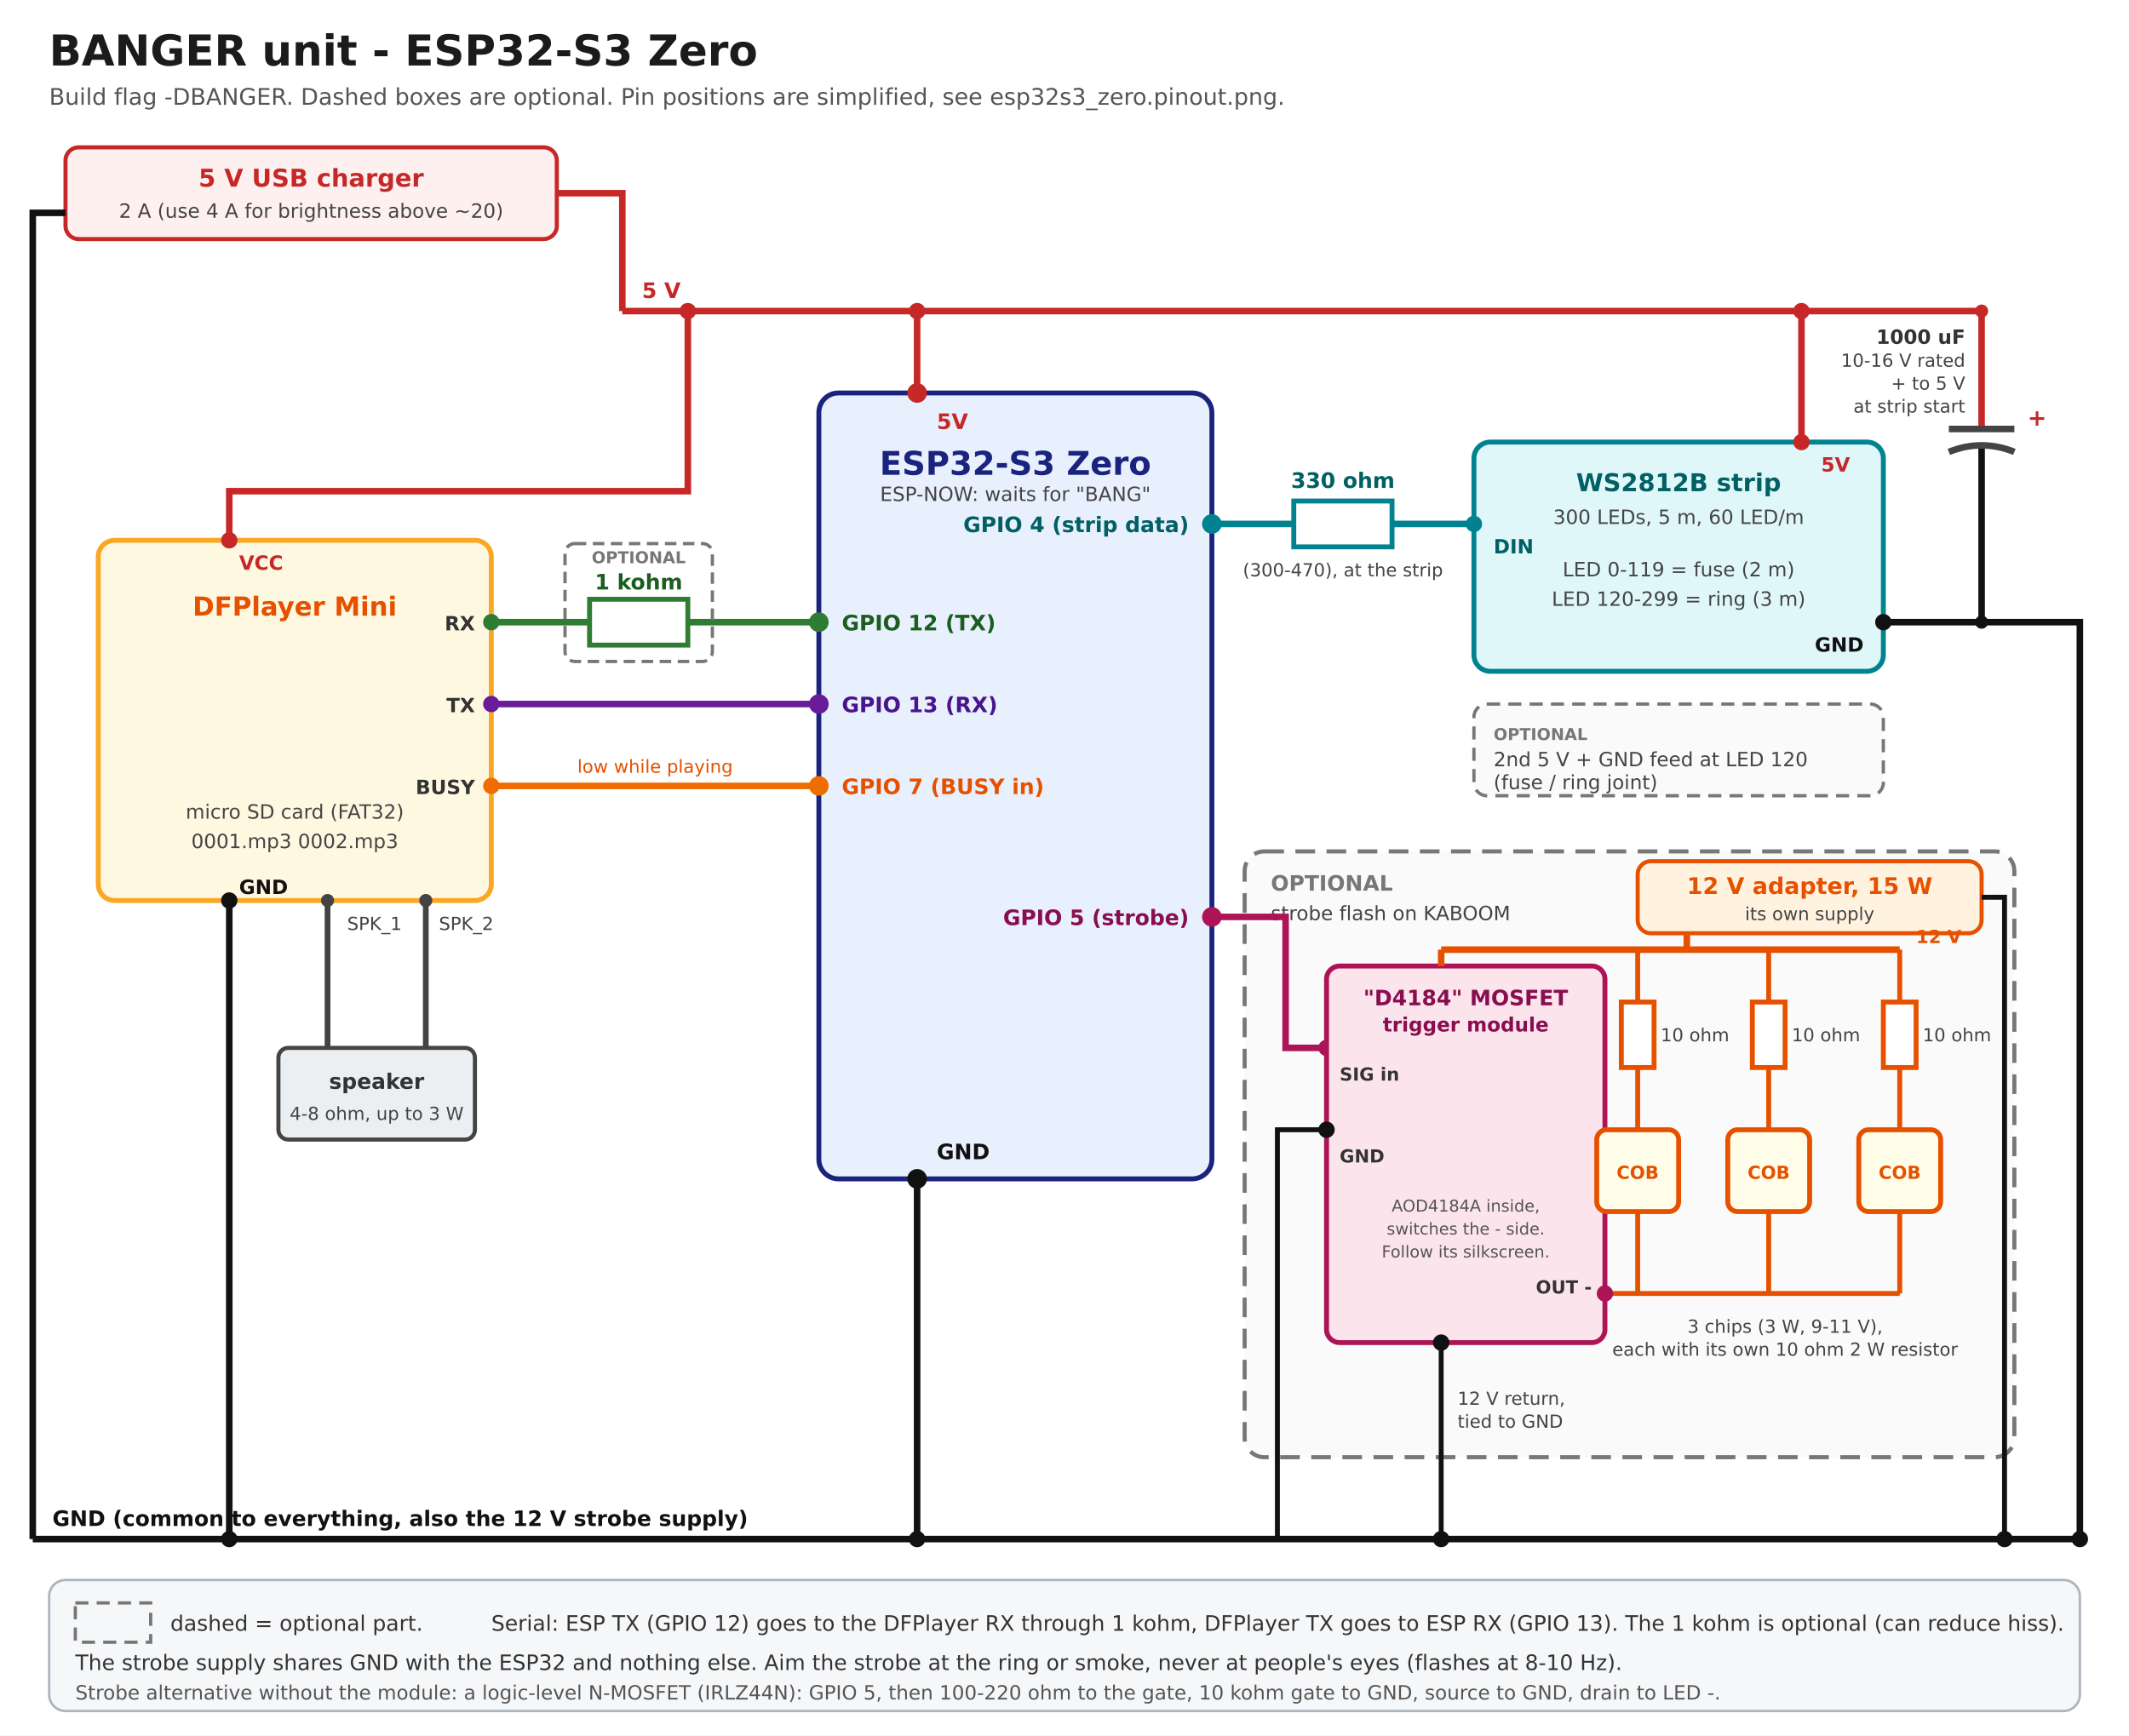
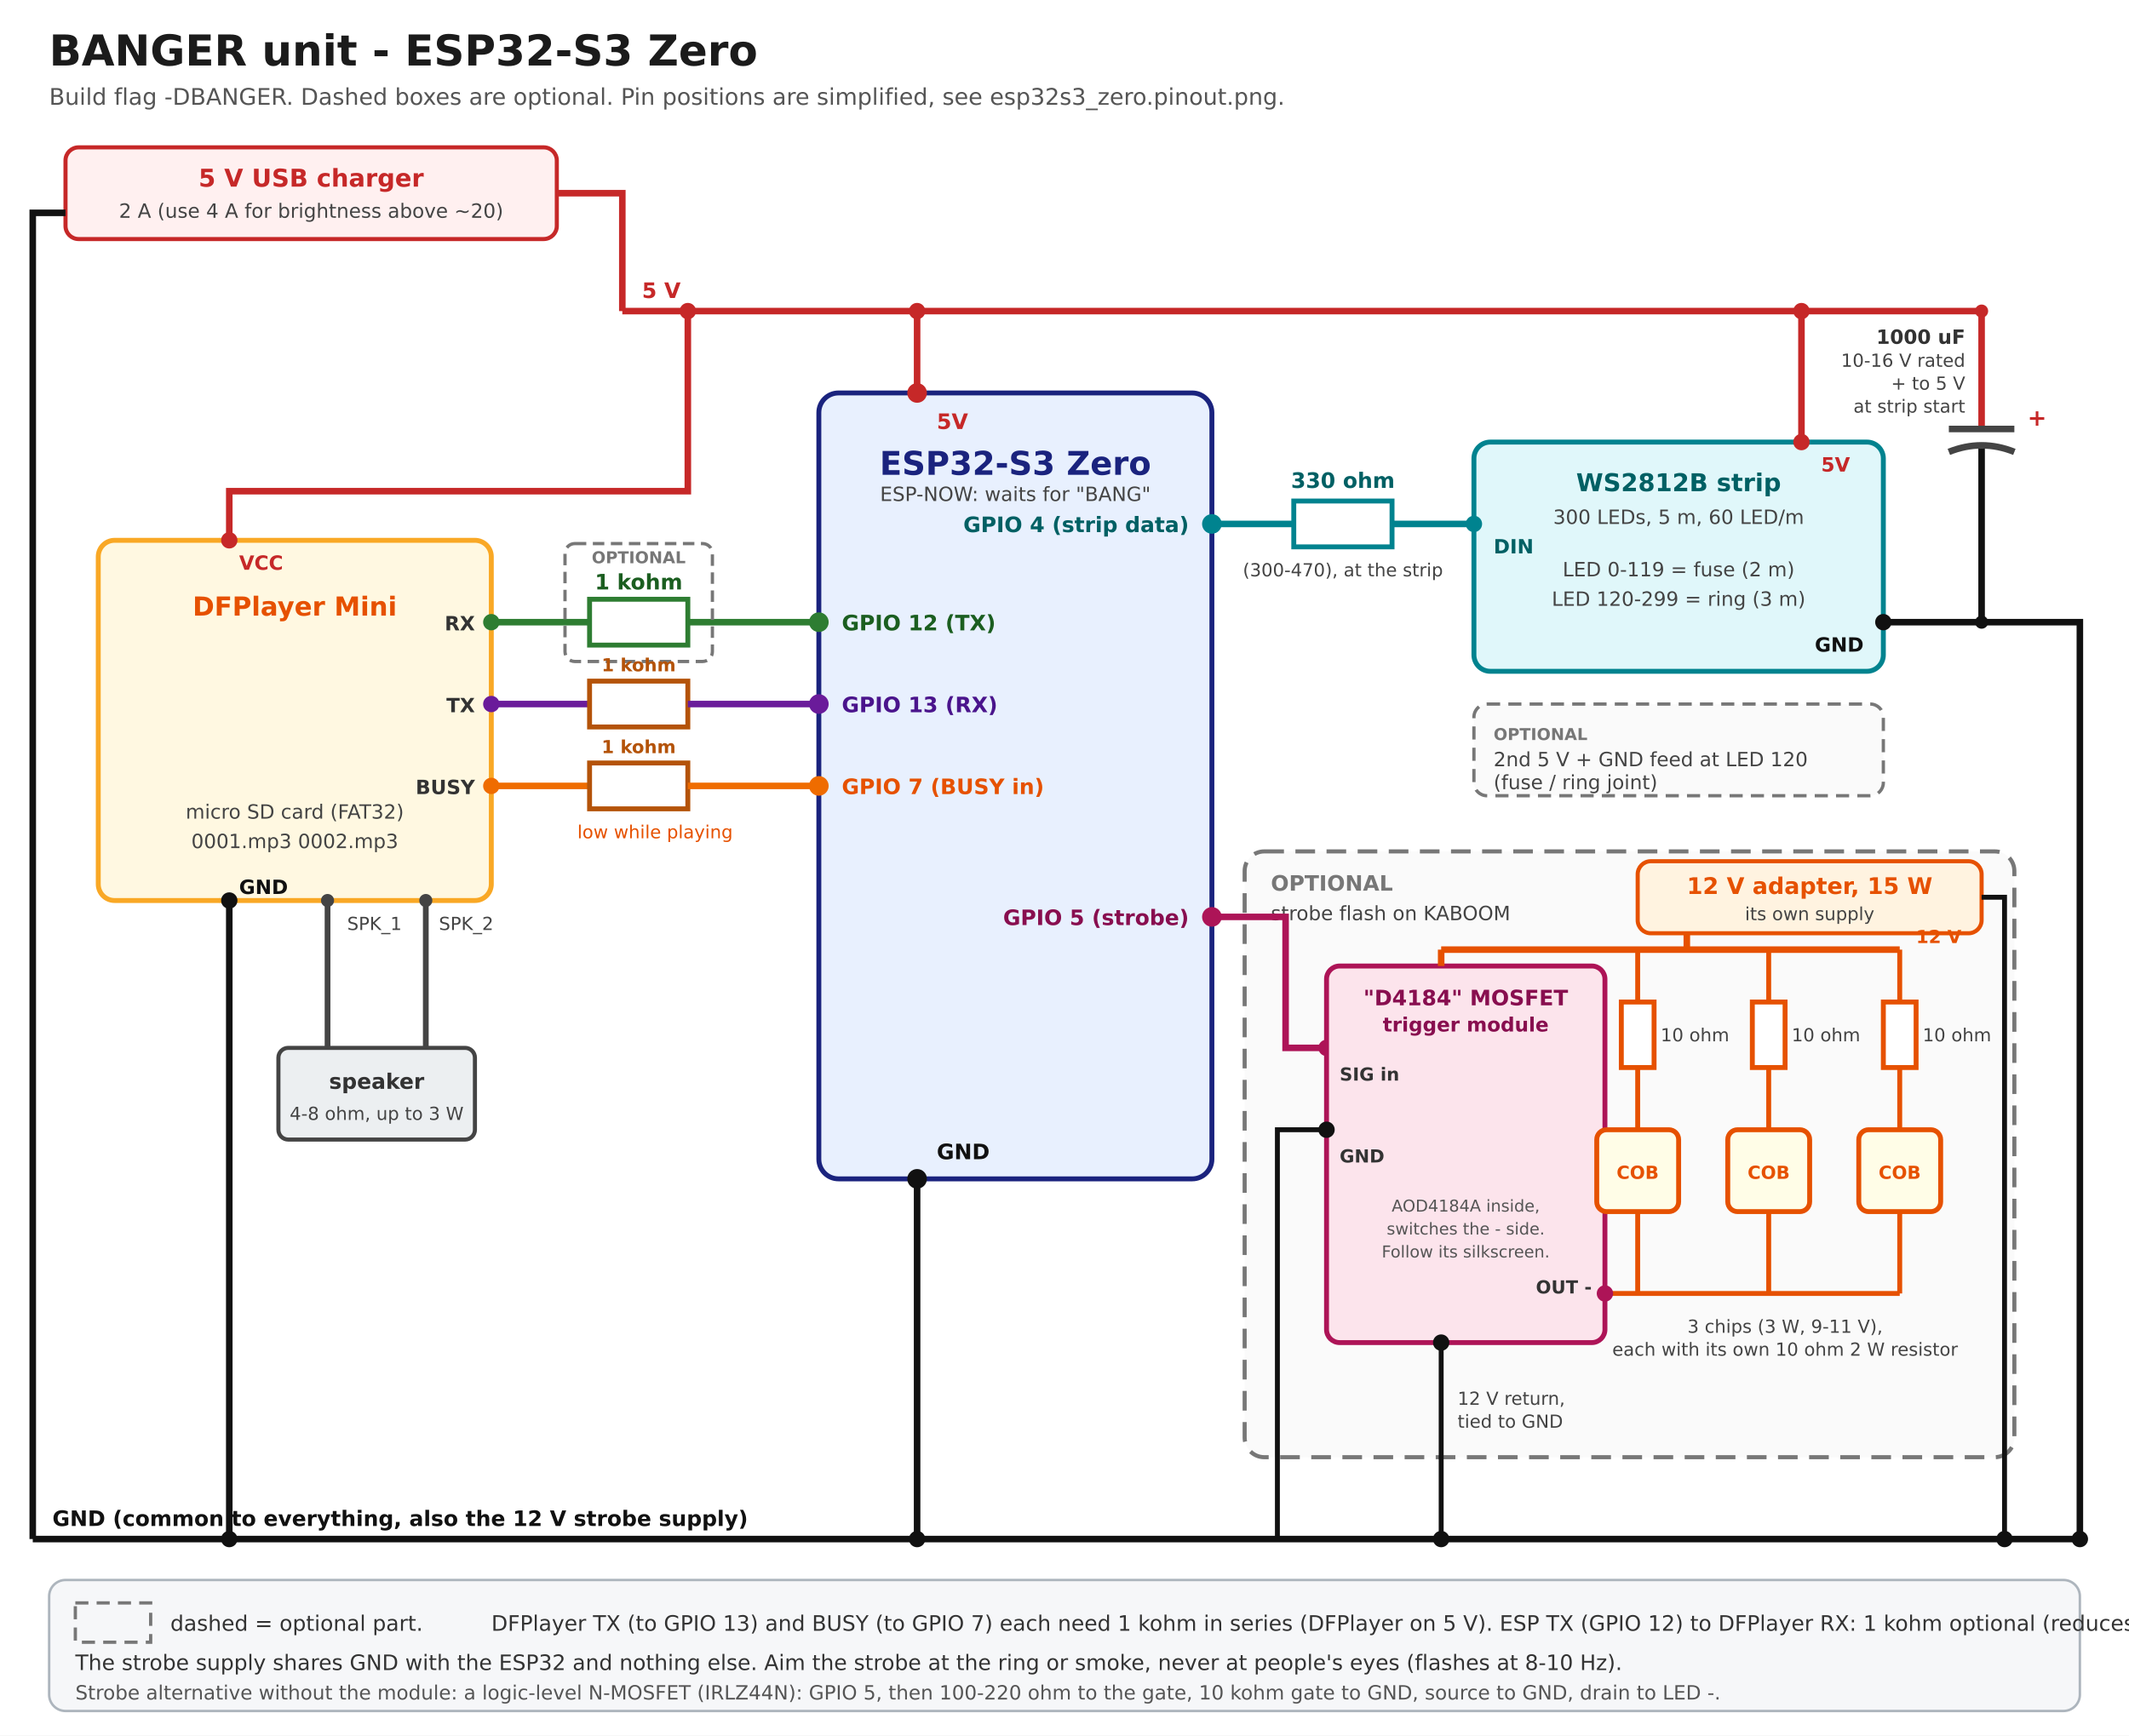
<svg xmlns="http://www.w3.org/2000/svg" viewBox="0 0 1300 1060" width="1300" height="1060" font-family="DejaVu Sans, Helvetica, Arial, sans-serif">
  <rect width="1300" height="1060" fill="#ffffff" />
  <text x="30" y="40" font-size="26" font-weight="bold" fill="#1b1b1b">BANGER unit - ESP32-S3 Zero</text>
  <text x="30" y="64" font-size="14" fill="#555">Build flag -DBANGER. Dashed boxes are optional. Pin positions are simplified, see esp32s3_zero.pinout.png.</text>
  <line x1="380" y1="190" x2="1210" y2="190" stroke="#c62828" stroke-width="4" />
  <text x="392" y="182" font-size="13" font-weight="bold" fill="#c62828">5 V</text>
  <line x1="20" y1="940" x2="1270" y2="940" stroke="#111" stroke-width="4" />
  <text x="32" y="932" font-size="13" font-weight="bold" fill="#111">GND (common to everything, also the 12 V strobe supply)</text>
  <rect x="40" y="90" width="300" height="56" rx="8" fill="#fff0f0" stroke="#c62828" stroke-width="2.5" />
  <text x="190" y="114" font-size="15" font-weight="bold" fill="#c62828" text-anchor="middle">5 V USB charger</text>
  <text x="190" y="133" font-size="12" fill="#444" text-anchor="middle">2 A (use 4 A for brightness above ~20)</text>
  <polyline points="340,118 380,118 380,190" fill="none" stroke="#c62828" stroke-width="4" />
  <polyline points="40,130 20,130 20,940" fill="none" stroke="#111" stroke-width="4" />
  <rect x="500" y="240" width="240" height="480" rx="12" fill="#e8f0fe" stroke="#1a237e" stroke-width="3" />
  <text x="620" y="290" font-size="20" font-weight="bold" fill="#1a237e" text-anchor="middle">ESP32-S3 Zero</text>
  <text x="620" y="306" font-size="12" fill="#444" text-anchor="middle">ESP-NOW: waits for "BANG"</text>
  <circle cx="560" cy="240" r="6" fill="#c62828" />
  <line x1="560" y1="240" x2="560" y2="190" stroke="#c62828" stroke-width="4" />
  <circle cx="560" cy="190" r="5" fill="#c62828" />
  <text x="572" y="262" font-size="13" font-weight="bold" fill="#c62828">5V</text>
  <circle cx="560" cy="720" r="6" fill="#111" />
  <line x1="560" y1="720" x2="560" y2="940" stroke="#111" stroke-width="4" />
  <circle cx="560" cy="940" r="5" fill="#111" />
  <text x="572" y="708" font-size="13" font-weight="bold" fill="#111">GND</text>
  <circle cx="500" cy="380" r="6" fill="#2e7d32" />
  <text x="514" y="385" font-size="13" font-weight="bold" fill="#1b5e20">GPIO 12 (TX)</text>
  <circle cx="500" cy="430" r="6" fill="#6a1b9a" />
  <text x="514" y="435" font-size="13" font-weight="bold" fill="#4a148c">GPIO 13 (RX)</text>
  <circle cx="500" cy="480" r="6" fill="#ef6c00" />
  <text x="514" y="485" font-size="13" font-weight="bold" fill="#e65100">GPIO 7 (BUSY in)</text>
  <circle cx="740" cy="320" r="6" fill="#00838f" />
  <text x="726" y="325" font-size="13" font-weight="bold" fill="#006064" text-anchor="end">GPIO 4 (strip data)</text>
  <circle cx="740" cy="560" r="6" fill="#ad1457" />
  <text x="726" y="565" font-size="13" font-weight="bold" fill="#880e4f" text-anchor="end">GPIO 5 (strobe)</text>
  <rect x="60" y="330" width="240" height="220" rx="10" fill="#fff8e1" stroke="#f9a825" stroke-width="3" />
  <text x="180" y="376" font-size="16" font-weight="bold" fill="#e65100" text-anchor="middle">DFPlayer Mini</text>
  <text x="180" y="500" font-size="12" fill="#444" text-anchor="middle">micro SD card (FAT32)</text>
  <text x="180" y="518" font-size="12" fill="#444" text-anchor="middle">0001.mp3  0002.mp3</text>
  <text x="290" y="385" font-size="12" font-weight="bold" fill="#333" text-anchor="end">RX</text>
  <text x="290" y="435" font-size="12" font-weight="bold" fill="#333" text-anchor="end">TX</text>
  <text x="290" y="485" font-size="12" font-weight="bold" fill="#333" text-anchor="end">BUSY</text>
  <text x="146" y="348" font-size="12" font-weight="bold" fill="#c62828">VCC</text>
  <text x="146" y="546" font-size="12" font-weight="bold" fill="#111">GND</text>
  <text x="204" y="544" font-size="11" fill="#333" transform="rotate(0)"> </text>
  <circle cx="140" cy="330" r="5" fill="#c62828" />
  <polyline points="140,330 140,300 420,300 420,190" fill="none" stroke="#c62828" stroke-width="4" />
  <circle cx="420" cy="190" r="5" fill="#c62828" />
  <circle cx="140" cy="550" r="5" fill="#111" />
  <line x1="140" y1="550" x2="140" y2="940" stroke="#111" stroke-width="4" />
  <circle cx="140" cy="940" r="5" fill="#111" />
  <circle cx="300" cy="380" r="5" fill="#2e7d32" />
  <polyline points="500,380 420,380" fill="none" stroke="#2e7d32" stroke-width="4" />
  <rect x="360" y="366" width="60" height="28" fill="#fff" stroke="#2e7d32" stroke-width="3" />
  <line x1="360" y1="380" x2="300" y2="380" stroke="#2e7d32" stroke-width="4" />
  <rect x="345" y="332" width="90" height="72" rx="6" fill="none" stroke="#777" stroke-width="2" stroke-dasharray="7 4" />
  <text x="390" y="344" font-size="10" font-weight="bold" fill="#777" text-anchor="middle">OPTIONAL</text>
  <text x="390" y="360" font-size="13" font-weight="bold" fill="#1b5e20" text-anchor="middle">1 kohm</text>
  <circle cx="300" cy="430" r="5" fill="#6a1b9a" />
-   <line x1="300" y1="430" x2="500" y2="430" stroke="#6a1b9a" stroke-width="4" />
+   <line x1="300" y1="430" x2="360" y2="430" stroke="#6a1b9a" stroke-width="4" />
+   <rect x="360" y="416" width="60" height="28" fill="#fff" stroke="#b45309" stroke-width="3" />
+   <text x="390" y="410" font-size="11" font-weight="bold" fill="#b45309" text-anchor="middle">1 kohm</text>
+   <line x1="420" y1="430" x2="500" y2="430" stroke="#6a1b9a" stroke-width="4" />
  <circle cx="300" cy="480" r="5" fill="#ef6c00" />
-   <line x1="300" y1="480" x2="500" y2="480" stroke="#ef6c00" stroke-width="4" />
-   <text x="400" y="472" font-size="11" fill="#e65100" text-anchor="middle">low while playing</text>
+   <line x1="300" y1="480" x2="360" y2="480" stroke="#ef6c00" stroke-width="4" />
+   <rect x="360" y="466" width="60" height="28" fill="#fff" stroke="#b45309" stroke-width="3" />
+   <text x="390" y="460" font-size="11" font-weight="bold" fill="#b45309" text-anchor="middle">1 kohm</text>
+   <line x1="420" y1="480" x2="500" y2="480" stroke="#ef6c00" stroke-width="4" />
+   <text x="400" y="512" font-size="11" fill="#e65100" text-anchor="middle">low while playing</text>
  <polyline points="200,550 200,640" fill="none" stroke="#444" stroke-width="3.5" />
  <polyline points="260,550 260,640" fill="none" stroke="#444" stroke-width="3.5" />
  <circle cx="200" cy="550" r="4" fill="#444" />
  <circle cx="260" cy="550" r="4" fill="#444" />
  <text x="212" y="568" font-size="11" fill="#444">SPK_1</text>
  <text x="268" y="568" font-size="11" fill="#444">SPK_2</text>
  <rect x="170" y="640" width="120" height="56" rx="6" fill="#eceff1" stroke="#444" stroke-width="2.5" />
  <text x="230" y="665" font-size="13" font-weight="bold" fill="#333" text-anchor="middle">speaker</text>
  <text x="230" y="684" font-size="11" fill="#444" text-anchor="middle">4-8 ohm, up to 3 W</text>
  <rect x="900" y="270" width="250" height="140" rx="10" fill="#e0f7fa" stroke="#00838f" stroke-width="3" />
  <text x="1025" y="300" font-size="15" font-weight="bold" fill="#006064" text-anchor="middle">WS2812B strip</text>
  <text x="1025" y="320" font-size="12" fill="#444" text-anchor="middle">300 LEDs, 5 m, 60 LED/m</text>
  <text x="1025" y="352" font-size="12" fill="#444" text-anchor="middle">LED 0-119 = fuse (2 m)</text>
  <text x="1025" y="370" font-size="12" fill="#444" text-anchor="middle">LED 120-299 = ring (3 m)</text>
  <text x="912" y="338" font-size="12" font-weight="bold" fill="#006064">DIN</text>
  <polyline points="740,320 790,320" fill="none" stroke="#00838f" stroke-width="4" />
  <rect x="790" y="306" width="60" height="28" fill="#fff" stroke="#00838f" stroke-width="3" />
  <line x1="850" y1="320" x2="900" y2="320" stroke="#00838f" stroke-width="4" />
  <circle cx="900" cy="320" r="5" fill="#00838f" />
  <text x="820" y="298" font-size="13" font-weight="bold" fill="#006064" text-anchor="middle">330 ohm</text>
  <text x="820" y="352" font-size="11" fill="#444" text-anchor="middle">(300-470), at the strip</text>
  <circle cx="1100" cy="270" r="5" fill="#c62828" />
  <line x1="1100" y1="270" x2="1100" y2="190" stroke="#c62828" stroke-width="4" />
  <circle cx="1100" cy="190" r="5" fill="#c62828" />
  <text x="1112" y="288" font-size="12" font-weight="bold" fill="#c62828">5V</text>
  <circle cx="1150" cy="380" r="5" fill="#111" />
  <polyline points="1150,380 1270,380 1270,940" fill="none" stroke="#111" stroke-width="4" />
  <circle cx="1270" cy="940" r="5" fill="#111" />
  <text x="1138" y="398" font-size="12" font-weight="bold" fill="#111" text-anchor="end">GND</text>
  <line x1="1210" y1="190" x2="1210" y2="262" stroke="#c62828" stroke-width="4" />
  <line x1="1190" y1="262" x2="1230" y2="262" stroke="#444" stroke-width="4" />
  <path d="M1190,276 Q1210,268 1230,276" fill="none" stroke="#444" stroke-width="4" />
  <text x="1238" y="260" font-size="14" font-weight="bold" fill="#c62828">+</text>
  <line x1="1210" y1="274" x2="1210" y2="380" stroke="#111" stroke-width="4" />
  <circle cx="1210" cy="190" r="4" fill="#c62828" />
  <circle cx="1210" cy="380" r="4" fill="#111" />
  <text x="1200" y="210" font-size="12" font-weight="bold" fill="#333" text-anchor="end">1000 uF</text>
  <text x="1200" y="224" font-size="11" fill="#444" text-anchor="end">10-16 V rated</text>
  <text x="1200" y="238" font-size="11" fill="#444" text-anchor="end">+ to 5 V</text>
  <text x="1200" y="252" font-size="11" fill="#444" text-anchor="end">at strip start</text>
  <rect x="900" y="430" width="250" height="56" rx="8" fill="#fafafa" stroke="#777" stroke-width="2" stroke-dasharray="8 5" />
  <text x="912" y="452" font-size="10" font-weight="bold" fill="#777">OPTIONAL</text>
  <text x="912" y="468" font-size="12" fill="#444">2nd 5 V + GND feed at LED 120</text>
  <text x="912" y="482" font-size="12" fill="#444">(fuse / ring joint)</text>
  <rect x="760" y="520" width="470" height="370" rx="12" fill="#fafafa" stroke="#777" stroke-width="2.5" stroke-dasharray="12 7" />
  <text x="776" y="544" font-size="13" font-weight="bold" fill="#777">OPTIONAL</text>
  <text x="776" y="562" font-size="12" fill="#444">strobe flash on KABOOM</text>
  <polyline points="740,560 785,560 785,640 810,640" fill="none" stroke="#ad1457" stroke-width="4" />
  <circle cx="810" cy="640" r="5" fill="#ad1457" />
  <rect x="810" y="590" width="170" height="230" rx="8" fill="#fce4ec" stroke="#ad1457" stroke-width="3" />
  <text x="895" y="614" font-size="13" font-weight="bold" fill="#880e4f" text-anchor="middle">"D4184" MOSFET</text>
  <text x="895" y="630" font-size="12" font-weight="bold" fill="#880e4f" text-anchor="middle">trigger module</text>
  <text x="818" y="660" font-size="11" font-weight="bold" fill="#333">SIG in</text>
  <text x="818" y="710" font-size="11" font-weight="bold" fill="#333">GND</text>
  <text x="972" y="790" font-size="11" font-weight="bold" fill="#333" text-anchor="end">OUT -</text>
  <text x="895" y="740" font-size="10" fill="#555" text-anchor="middle">AOD4184A inside,</text>
  <text x="895" y="754" font-size="10" fill="#555" text-anchor="middle">switches the - side.</text>
  <text x="895" y="768" font-size="10" fill="#555" text-anchor="middle">Follow its silkscreen.</text>
  <circle cx="810" cy="690" r="5" fill="#111" />
  <polyline points="810,690 780,690 780,940" fill="none" stroke="#111" stroke-width="3" />
  <rect x="1000" y="526" width="210" height="44" rx="8" fill="#fff3e0" stroke="#e65100" stroke-width="2.5" />
  <text x="1105" y="546" font-size="14" font-weight="bold" fill="#e65100" text-anchor="middle">12 V adapter, 15 W</text>
  <text x="1105" y="562" font-size="11" fill="#444" text-anchor="middle">its own supply</text>
  <polyline points="1030,570 1030,580" fill="none" stroke="#e65100" stroke-width="4" />
  <line x1="1160" y1="580" x2="880" y2="580" stroke="#e65100" stroke-width="4" />
  <line x1="880" y1="580" x2="880" y2="590" stroke="#e65100" stroke-width="4" />
  <text x="1170" y="576" font-size="11" font-weight="bold" fill="#e65100">12 V</text>
  <polyline points="1210,548 1224,548 1224,940" fill="none" stroke="#111" stroke-width="3" />
  <circle cx="1224" cy="940" r="5" fill="#111" />
  <g stroke="#e65100" stroke-width="3" fill="none">
    <line x1="1000" y1="580" x2="1000" y2="612" />
    <line x1="1080" y1="580" x2="1080" y2="612" />
    <line x1="1160" y1="580" x2="1160" y2="612" />
    <line x1="1000" y1="652" x2="1000" y2="690" />
    <line x1="1080" y1="652" x2="1080" y2="690" />
    <line x1="1160" y1="652" x2="1160" y2="690" />
    <line x1="1000" y1="740" x2="1000" y2="790" />
    <line x1="1080" y1="740" x2="1080" y2="790" />
    <line x1="1160" y1="740" x2="1160" y2="790" />
    <line x1="1160" y1="790" x2="980" y2="790" />
  </g>
  <g fill="#fff" stroke="#e65100" stroke-width="3">
    <rect x="990" y="612" width="20" height="40" />
    <rect x="1070" y="612" width="20" height="40" />
    <rect x="1150" y="612" width="20" height="40" />
  </g>
  <g fill="#fffde7" stroke="#e65100" stroke-width="3">
    <rect x="975" y="690" width="50" height="50" rx="6" />
    <rect x="1055" y="690" width="50" height="50" rx="6" />
    <rect x="1135" y="690" width="50" height="50" rx="6" />
  </g>
  <text x="1000" y="720" font-size="11" font-weight="bold" fill="#e65100" text-anchor="middle">COB</text>
  <text x="1080" y="720" font-size="11" font-weight="bold" fill="#e65100" text-anchor="middle">COB</text>
  <text x="1160" y="720" font-size="11" font-weight="bold" fill="#e65100" text-anchor="middle">COB</text>
  <text x="1014" y="636" font-size="11" fill="#444">10 ohm</text>
  <text x="1094" y="636" font-size="11" fill="#444">10 ohm</text>
  <text x="1174" y="636" font-size="11" fill="#444">10 ohm</text>
  <text x="1090" y="814" font-size="11" fill="#444" text-anchor="middle">3 chips (3 W, 9-11 V),</text>
  <text x="1090" y="828" font-size="11" fill="#444" text-anchor="middle">each with its own 10 ohm 2 W resistor</text>
  <circle cx="980" cy="790" r="5" fill="#ad1457" />
  <circle cx="880" cy="820" r="5" fill="#111" />
  <polyline points="880,820 880,940" fill="none" stroke="#111" stroke-width="3" />
  <text x="890" y="858" font-size="11" fill="#444">12 V return,</text>
  <text x="890" y="872" font-size="11" fill="#444">tied to GND</text>
  <circle cx="880" cy="940" r="5" fill="#111" />
  <rect x="30" y="965" width="1240" height="80" rx="10" fill="#f6f7f9" stroke="#adb5bd" stroke-width="1.5" />
  <rect x="46" y="979" width="46" height="24" fill="none" stroke="#777" stroke-width="2" stroke-dasharray="8 5" />
  <text x="104" y="996" font-size="13" fill="#333">dashed = optional part.</text>
-   <text x="300" y="996" font-size="13" fill="#333">Serial: ESP TX (GPIO 12) goes to the DFPlayer RX through 1 kohm, DFPlayer TX goes to ESP RX (GPIO 13). The 1 kohm is optional (can reduce hiss).</text>
+   <text x="300" y="996" font-size="13" fill="#333">DFPlayer TX (to GPIO 13) and BUSY (to GPIO 7) each need 1 kohm in series (DFPlayer on 5 V). ESP TX (GPIO 12) to DFPlayer RX: 1 kohm optional (reduces hiss).</text>
  <text x="46" y="1020" font-size="13" fill="#333">The strobe supply shares GND with the ESP32 and nothing else. Aim the strobe at the ring or smoke, never at people's eyes (flashes at 8-10 Hz).</text>
  <text x="46" y="1038" font-size="12" fill="#555">Strobe alternative without the module: a logic-level N-MOSFET (IRLZ44N): GPIO 5, then 100-220 ohm to the gate, 10 kohm gate to GND, source to GND, drain to LED -.</text>
</svg>
